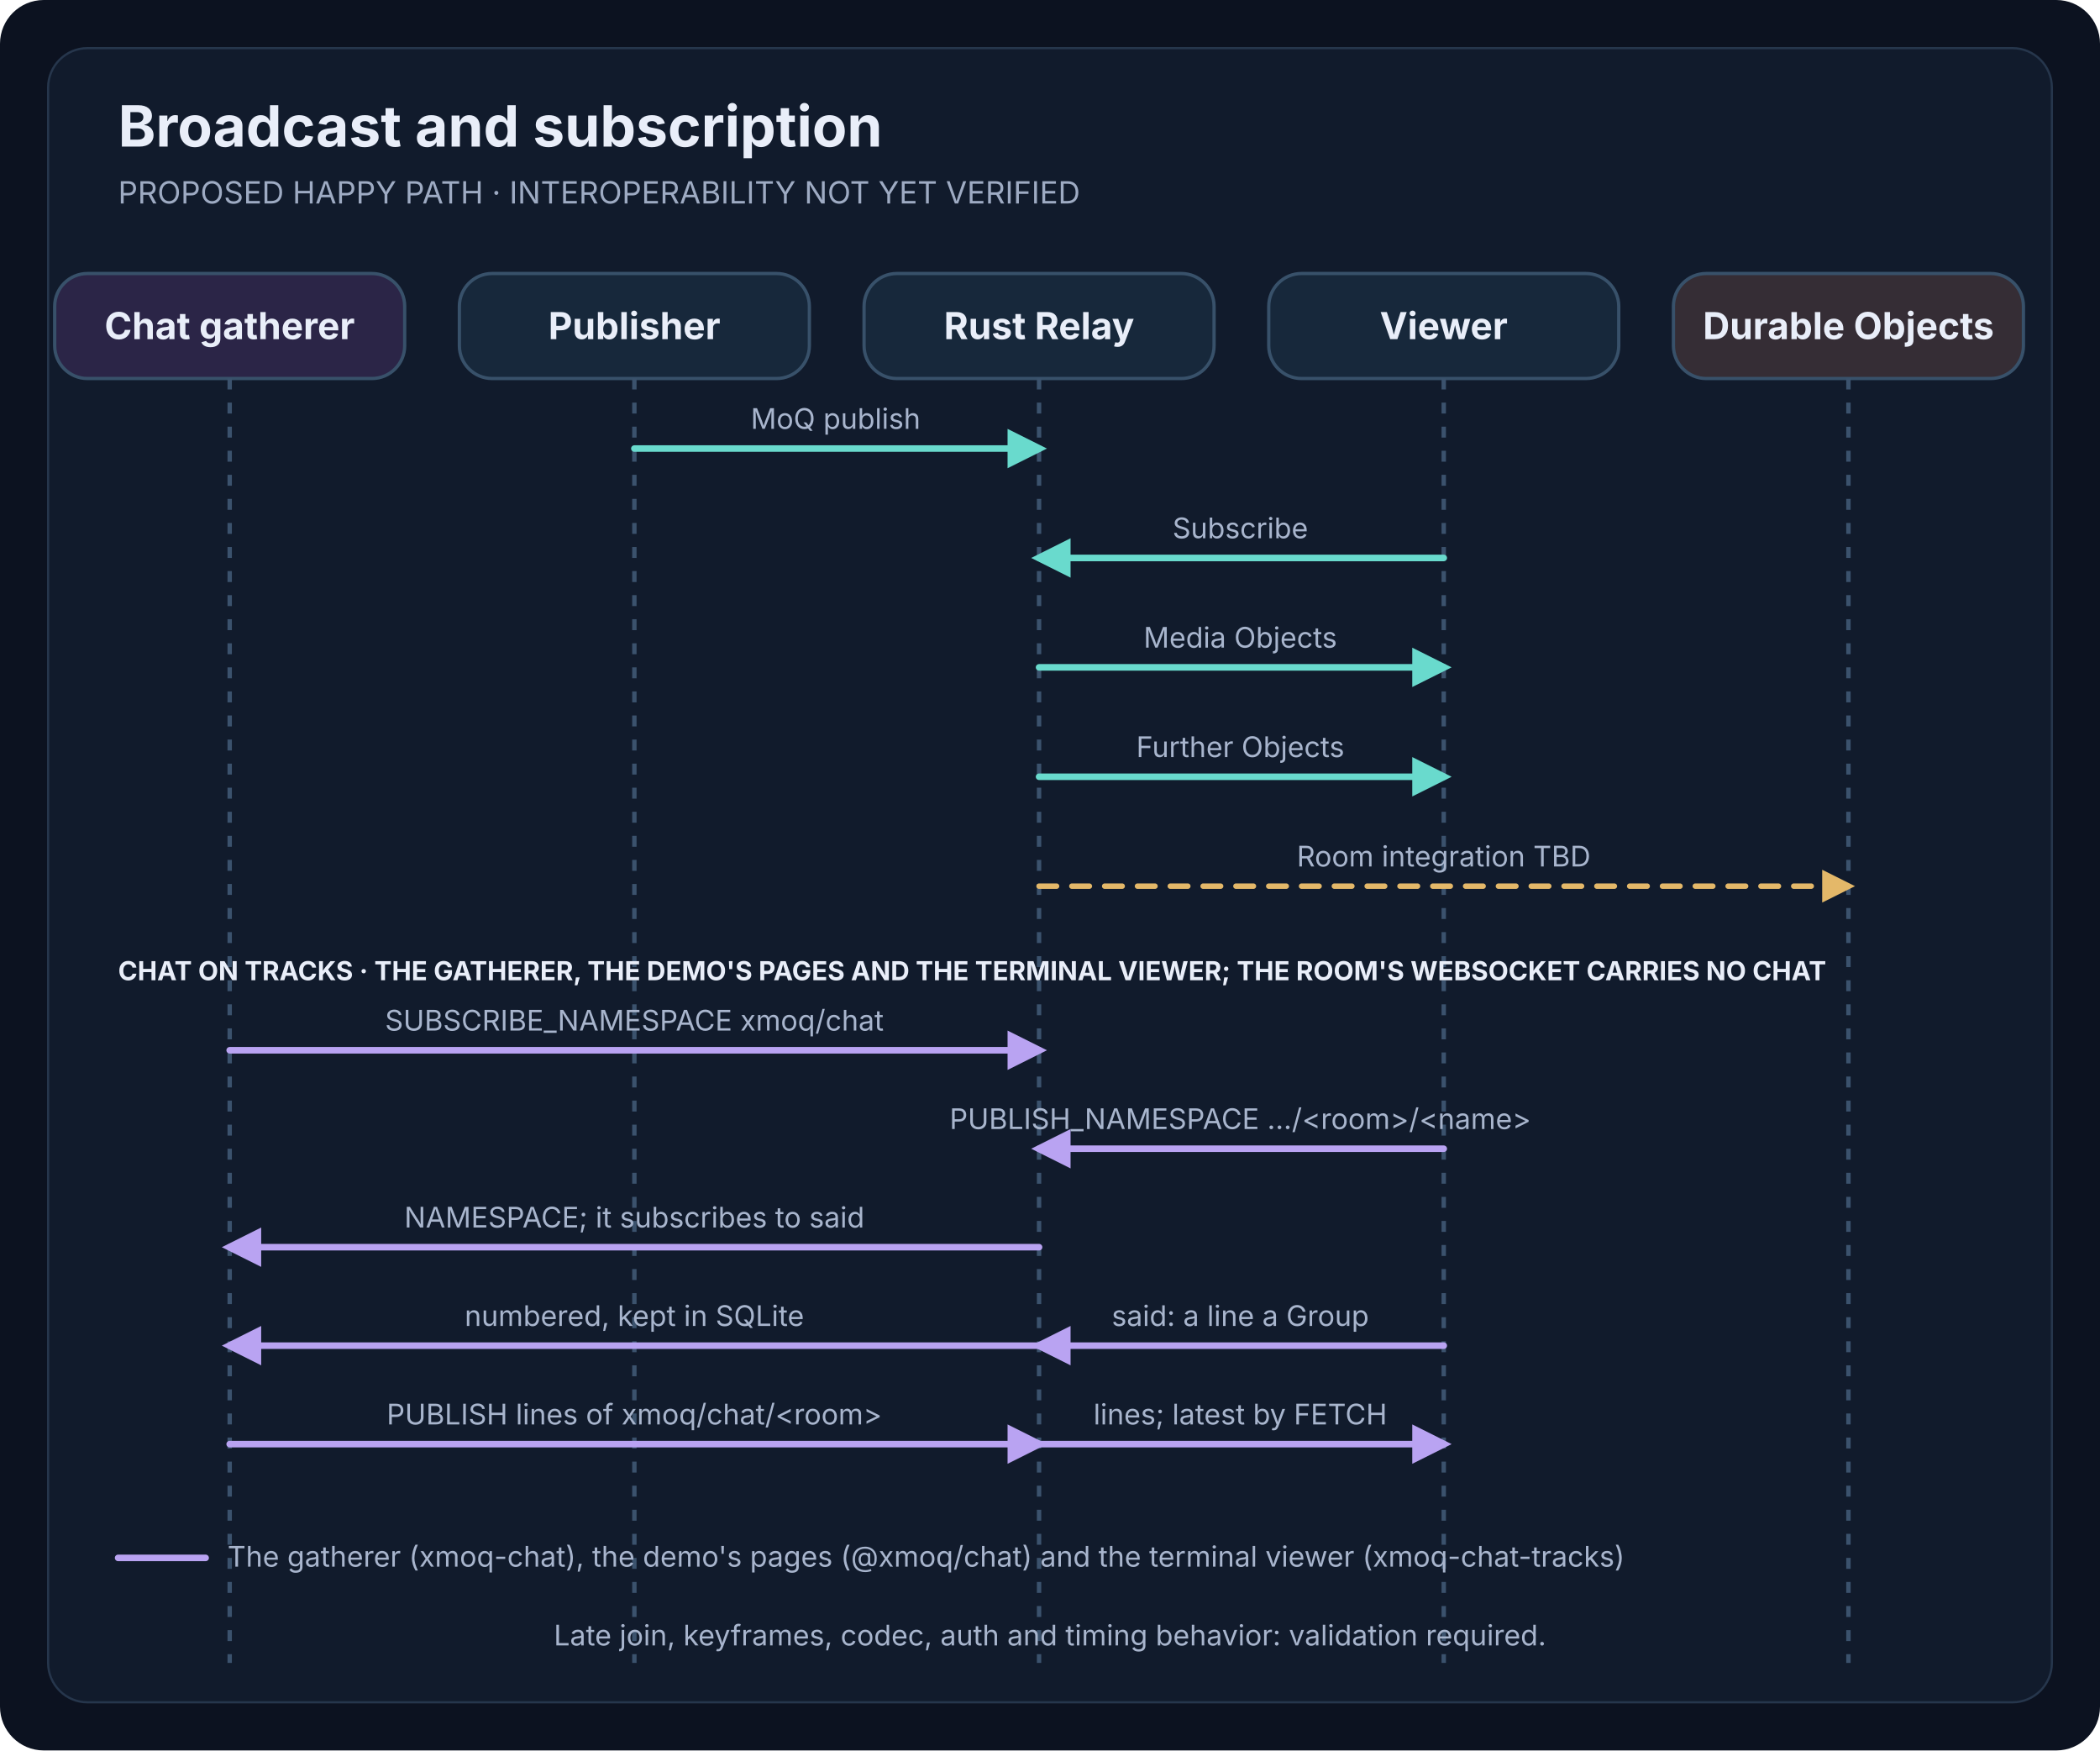
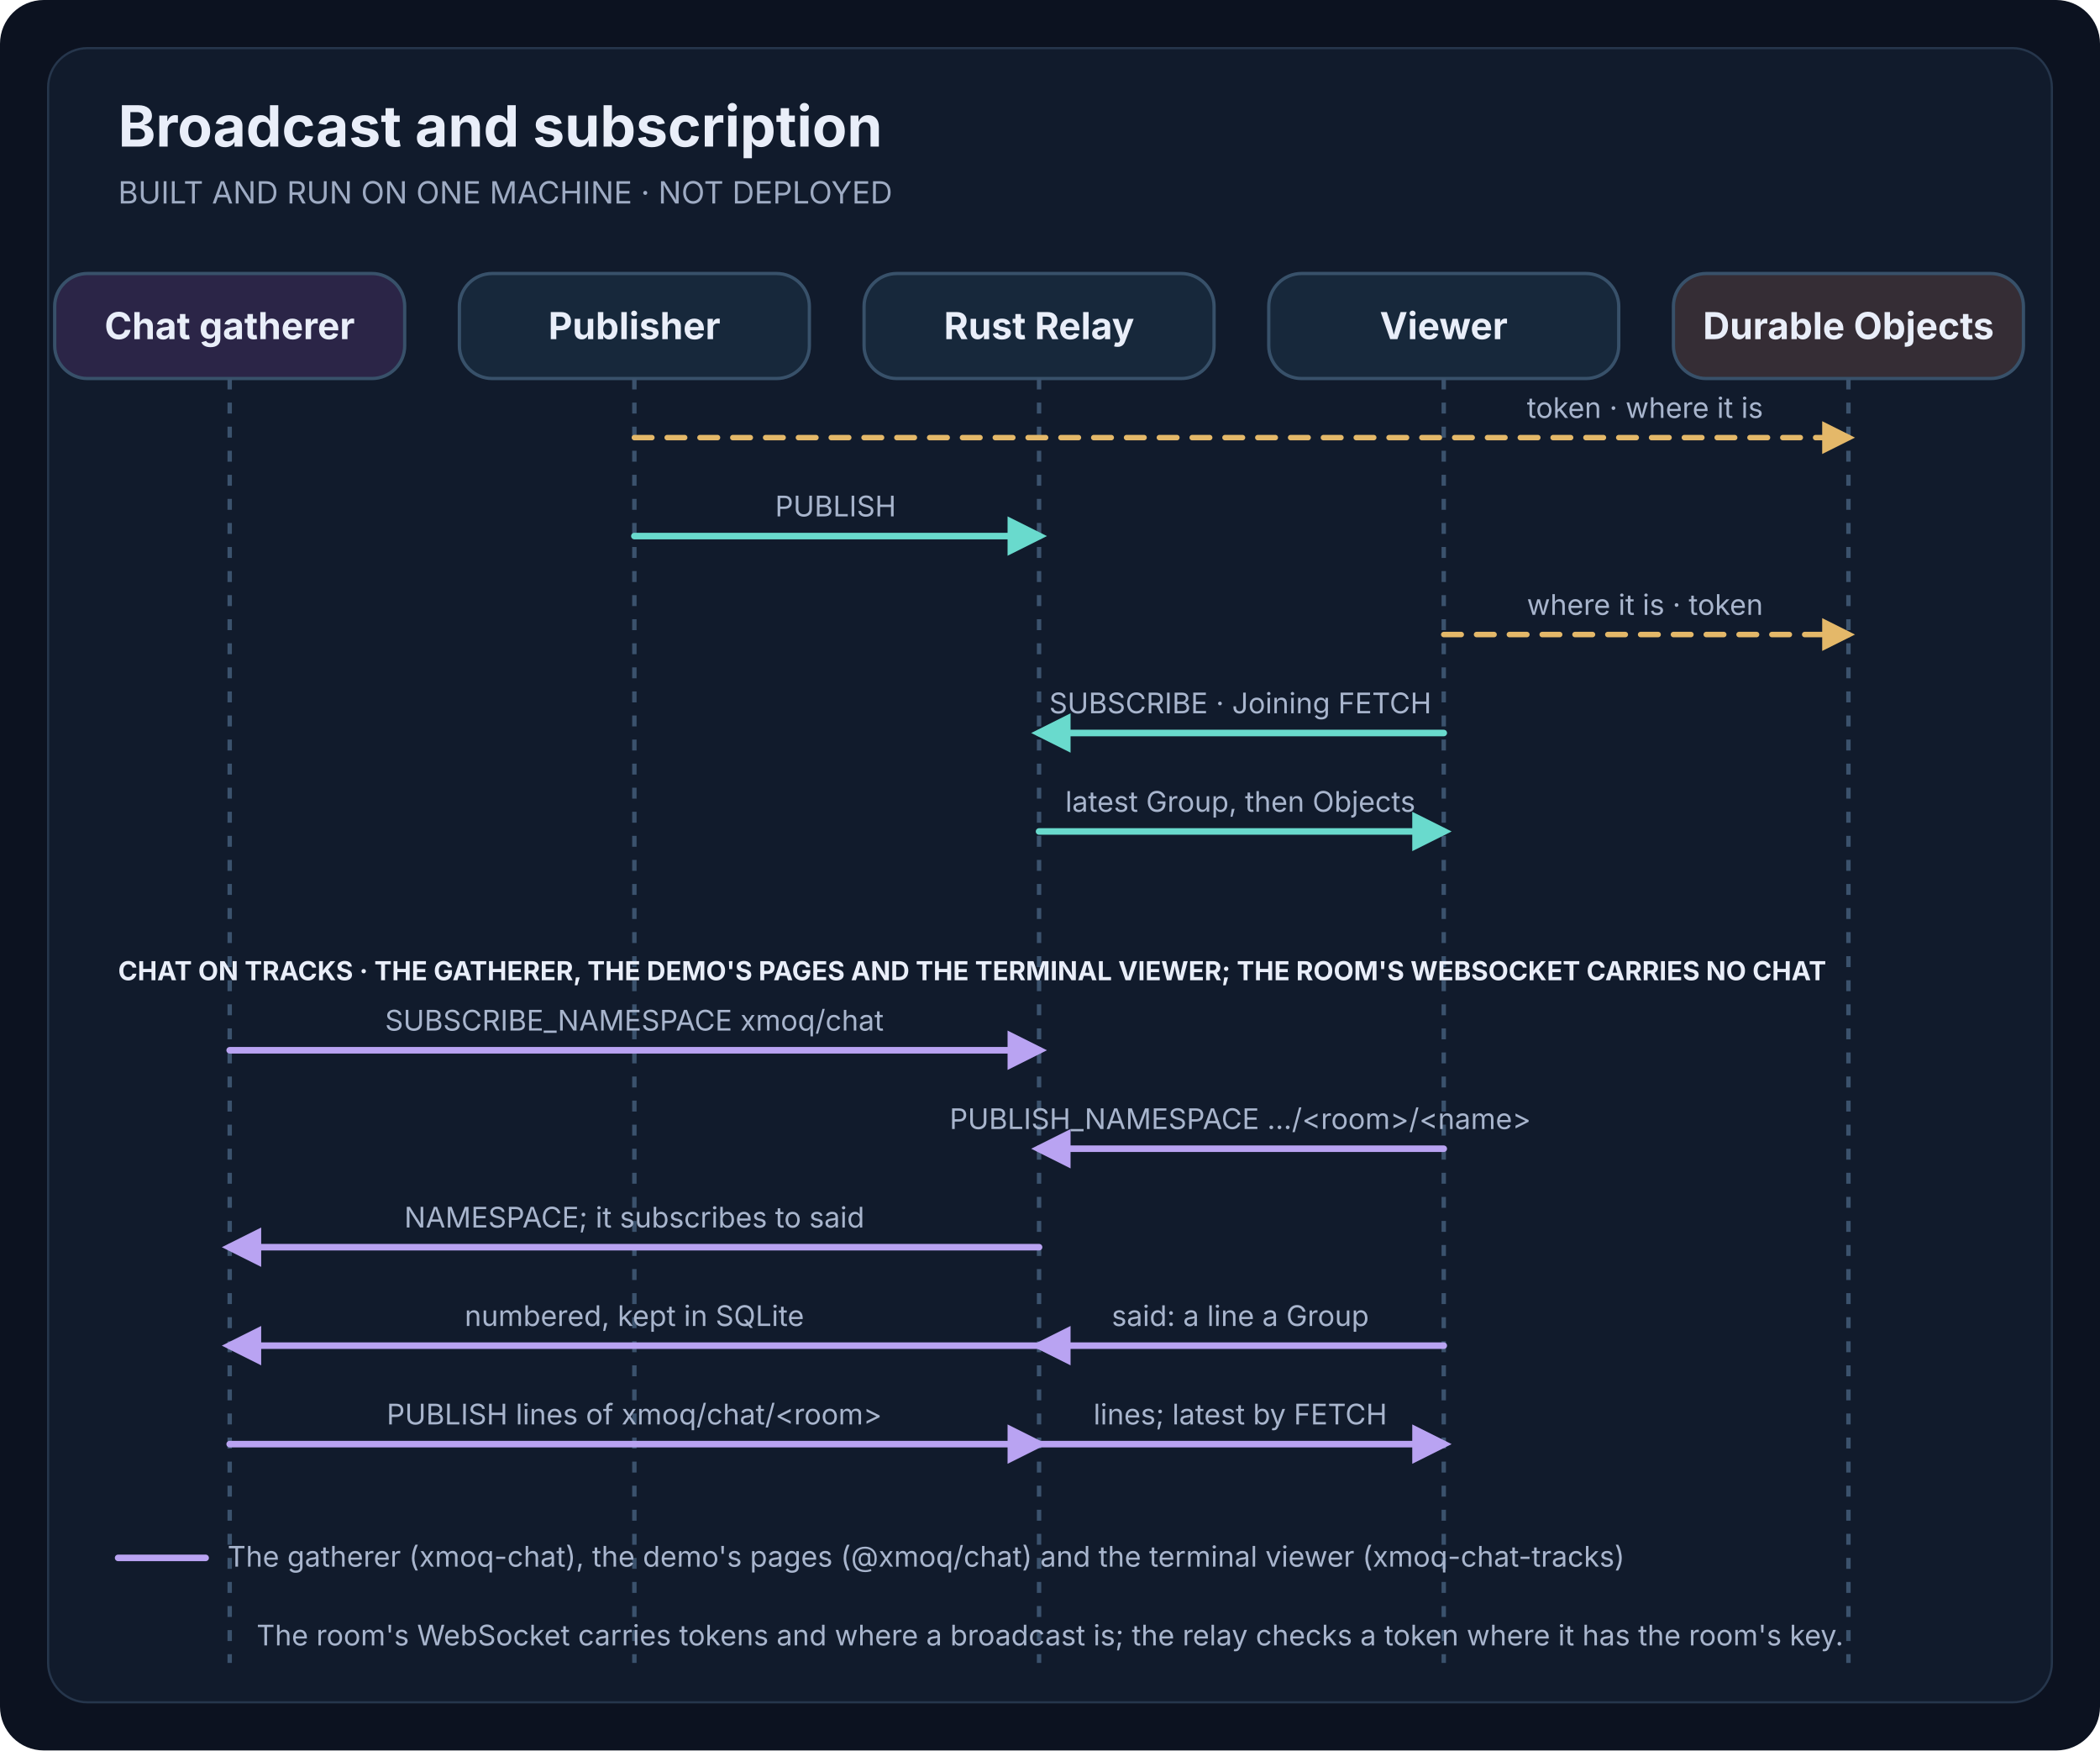
<svg xmlns="http://www.w3.org/2000/svg" viewBox="0 0 960 800" role="img" aria-label="Broadcast and subscription">
  <defs>
    <style>text{font-family:Inter,ui-sans-serif,system-ui,sans-serif;fill:#e9eef9}.heading{font-size:26px;font-weight:750}.sub{font-size:14px;fill:#9eabc3}.name{font-size:17px;font-weight:700}.desc{font-size:13px;fill:#a8b5cd}.tag{font-size:12px;font-weight:650}.line{fill:none;stroke:#69dacd;stroke-width:3;stroke-linecap:round;stroke-linejoin:round}.dashed{fill:none;stroke:#e4b869;stroke-width:2.5;stroke-dasharray:8 7;stroke-linecap:round}.chat{fill:none;stroke:#b9a3f2;stroke-width:3;stroke-linecap:round}</style>
    <marker id="arr" viewBox="0 0 10 10" refX="8" refY="5" markerWidth="6" markerHeight="6" orient="auto-start-reverse">
      <path d="M0 0 10 5 0 10Z" fill="#69dacd" />
    </marker>
    <marker id="amb" viewBox="0 0 10 10" refX="8" refY="5" markerWidth="6" markerHeight="6" orient="auto-start-reverse">
      <path d="M0 0 10 5 0 10Z" fill="#e4b869" />
    </marker>
    <marker id="vio" viewBox="0 0 10 10" refX="8" refY="5" markerWidth="6" markerHeight="6" orient="auto-start-reverse">
      <path d="M0 0 10 5 0 10Z" fill="#b9a3f2" />
    </marker>
  </defs>
  <rect width="960" height="800" rx="20" fill="#0c1220" />
  <rect x="22" y="22" width="916" height="756" rx="18" fill="#111b2c" stroke="#26364c" />
  <text x="54" y="67" class="heading">Broadcast and subscription</text>
-   <text x="54" y="93" class="sub">PROPOSED HAPPY PATH · INTEROPERABILITY NOT YET VERIFIED</text>
+   <text x="54" y="93" class="sub">BUILT AND RUN ON ONE MACHINE · NOT DEPLOYED</text>
  <rect x="25" y="125" width="160" height="48" rx="15" fill="#2b2547" stroke="#38516a" stroke-width="1.5" />
  <text x="105" y="155" class="name" text-anchor="middle">Chat gatherer</text>
  <path d="M105 173 V760" stroke="#3b526d" stroke-width="2" stroke-dasharray="5 6" />
  <rect x="210" y="125" width="160" height="48" rx="15" fill="#17283b" stroke="#38516a" stroke-width="1.5" />
  <text x="290" y="155" class="name" text-anchor="middle">Publisher</text>
  <path d="M290 173 V760" stroke="#3b526d" stroke-width="2" stroke-dasharray="5 6" />
  <rect x="395" y="125" width="160" height="48" rx="15" fill="#17283b" stroke="#38516a" stroke-width="1.5" />
  <text x="475" y="155" class="name" text-anchor="middle">Rust Relay</text>
  <path d="M475 173 V760" stroke="#3b526d" stroke-width="2" stroke-dasharray="5 6" />
  <rect x="580" y="125" width="160" height="48" rx="15" fill="#17283b" stroke="#38516a" stroke-width="1.5" />
  <text x="660" y="155" class="name" text-anchor="middle">Viewer</text>
  <path d="M660 173 V760" stroke="#3b526d" stroke-width="2" stroke-dasharray="5 6" />
  <rect x="765" y="125" width="160" height="48" rx="15" fill="#352d35" stroke="#38516a" stroke-width="1.5" />
  <text x="845" y="155" class="name" text-anchor="middle">Durable Objects</text>
  <path d="M845 173 V760" stroke="#3b526d" stroke-width="2" stroke-dasharray="5 6" />
-   <path d="M290 205 H475" class="line" marker-end="url(#arr)" />
-   <text x="382" y="196" class="desc" text-anchor="middle">MoQ publish</text>
-   <path d="M660 255 H475" class="line" marker-end="url(#arr)" />
-   <text x="567" y="246" class="desc" text-anchor="middle">Subscribe</text>
-   <path d="M475 305 H660" class="line" marker-end="url(#arr)" />
-   <text x="567" y="296" class="desc" text-anchor="middle">Media Objects</text>
-   <path d="M475 355 H660" class="line" marker-end="url(#arr)" />
-   <text x="567" y="346" class="desc" text-anchor="middle">Further Objects</text>
-   <path d="M475 405 H845" class="dashed" marker-end="url(#amb)" />
-   <text x="660" y="396" class="desc" text-anchor="middle">Room integration TBD</text>
+   <path d="M290 200 H845" class="dashed" marker-end="url(#amb)" />
+   <text x="752" y="191" class="desc" text-anchor="middle">token · where it is</text>
+   <path d="M290 245 H475" class="line" marker-end="url(#arr)" />
+   <text x="382" y="236" class="desc" text-anchor="middle">PUBLISH</text>
+   <path d="M660 290 H845" class="dashed" marker-end="url(#amb)" />
+   <text x="752" y="281" class="desc" text-anchor="middle">where it is · token</text>
+   <path d="M660 335 H475" class="line" marker-end="url(#arr)" />
+   <text x="567" y="326" class="desc" text-anchor="middle">SUBSCRIBE · Joining FETCH</text>
+   <path d="M475 380 H660" class="line" marker-end="url(#arr)" />
+   <text x="567" y="371" class="desc" text-anchor="middle">latest Group, then Objects</text>
  <text x="54" y="448" class="tag" fill="#b9a3f2">CHAT ON TRACKS · THE GATHERER, THE DEMO'S PAGES AND THE TERMINAL VIEWER; THE ROOM'S WEBSOCKET CARRIES NO CHAT</text>
  <path d="M105 480 H475" class="chat" marker-end="url(#vio)" />
  <text x="290" y="471" class="desc" text-anchor="middle">SUBSCRIBE_NAMESPACE xmoq/chat</text>
  <path d="M660 525 H475" class="chat" marker-end="url(#vio)" />
  <text x="567" y="516" class="desc" text-anchor="middle">PUBLISH_NAMESPACE …/&lt;room&gt;/&lt;name&gt;</text>
  <path d="M475 570 H105" class="chat" marker-end="url(#vio)" />
  <text x="290" y="561" class="desc" text-anchor="middle">NAMESPACE; it subscribes to said</text>
  <path d="M660 615 H475" class="chat" marker-end="url(#vio)" />
  <text x="567" y="606" class="desc" text-anchor="middle">said: a line a Group</text>
  <path d="M475 615 H105" class="chat" marker-end="url(#vio)" />
  <text x="290" y="606" class="desc" text-anchor="middle">numbered, kept in SQLite</text>
  <path d="M105 660 H475" class="chat" marker-end="url(#vio)" />
  <text x="290" y="651" class="desc" text-anchor="middle">PUBLISH lines of xmoq/chat/&lt;room&gt;</text>
  <path d="M475 660 H660" class="chat" marker-end="url(#vio)" />
  <text x="567" y="651" class="desc" text-anchor="middle">lines; latest by FETCH</text>
  <path d="M54 712 H94" class="chat" />
  <text x="104" y="716" class="desc">The gatherer (xmoq-chat), the demo's pages (@xmoq/chat) and the terminal viewer (xmoq-chat-tracks)</text>
-   <text x="480" y="752" class="desc" text-anchor="middle">Late join, keyframes, codec, auth and timing behavior: validation required.</text>
+   <text x="480" y="752" class="desc" text-anchor="middle">The room's WebSocket carries tokens and where a broadcast is; the relay checks a token where it has the room's key.</text>
</svg>
